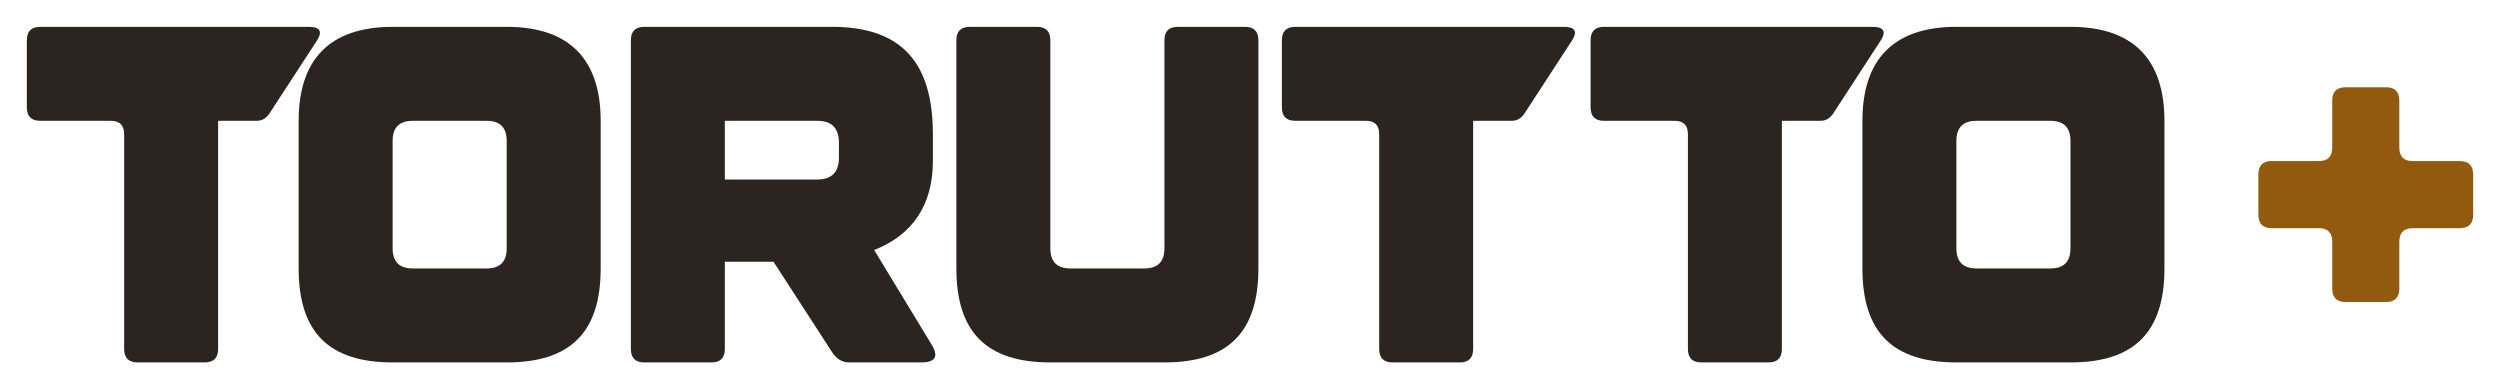
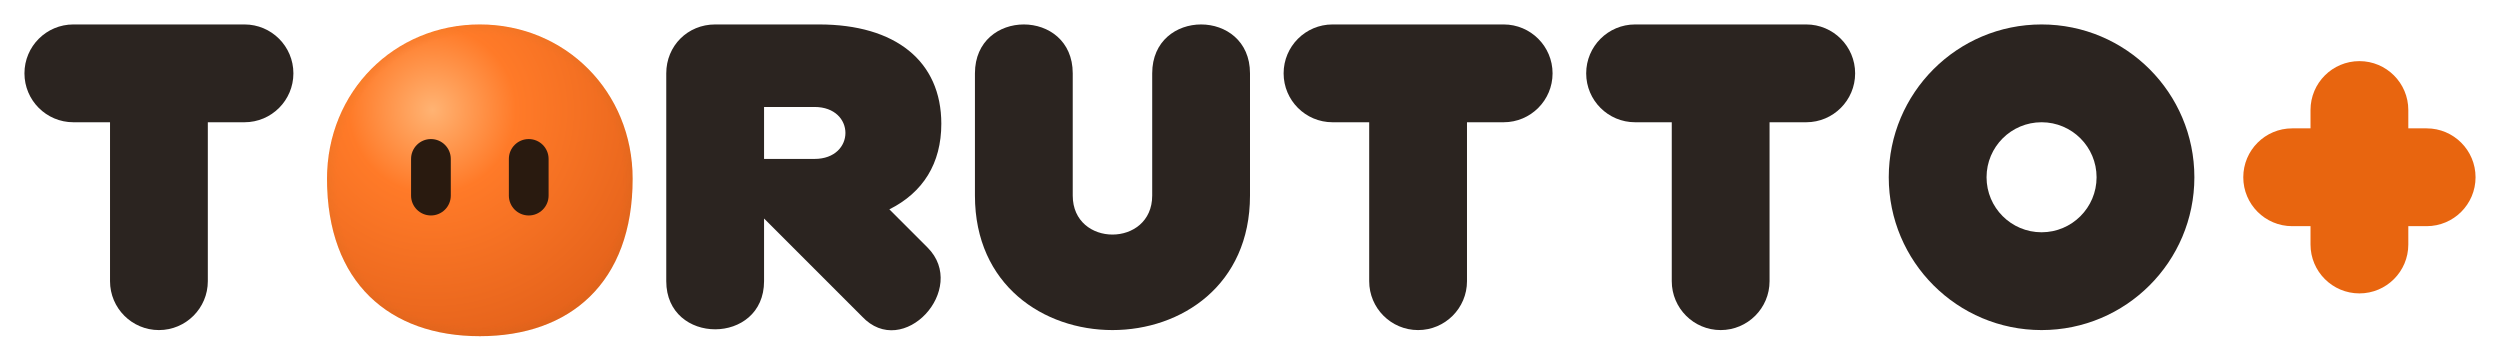
- <svg xmlns="http://www.w3.org/2000/svg" viewBox="0 0 1490 232" role="img" aria-label="TORUTTO+">
-   <g transform="translate(16,16)">
-     <g fill="#2B2420" fill-rule="evenodd">
-       <path data-letter="T" data-index="0" transform="translate(0,0)" d="M8 0 H168 Q178 0 173 8 L145 51 Q142 56 137 56 H114 V192 Q114 200 106 200 H66 Q58 200 58 192 V64 Q58 56 50 56 H8 Q0 56 0 48 V8 Q0 0 8 0 Z" />
-       <path data-letter="O" data-index="1" transform="translate(162,0)" d="M56 0 H124 C162 0 180 20 180 56 V144 C180 182 162 200 124 200 H56 C18 200 0 182 0 144 V56 C0 20 18 0 56 0 Z M68 56 H112 Q124 56 124 68 V132 Q124 144 112 144 H68 Q56 144 56 132 V68 Q56 56 68 56 Z" />
-       <path data-letter="R" data-index="2" transform="translate(360,0)" d="M8 0 H120 C162 0 180 22 180 64 V80 C180 106 168 124 145 133 L179 189 Q186 200 173 200 H130 Q124 200 120 194 L85 140 H56 V192 Q56 200 48 200 H8 Q0 200 0 192 V8 Q0 0 8 0 Z M56 56 H111 Q124 56 124 69 V78 Q124 91 111 91 H56 Z" />
-       <path data-letter="U" data-index="3" transform="translate(554,0)" d="M8 0 H48 Q56 0 56 8 V132 Q56 144 68 144 H112 Q124 144 124 132 V8 Q124 0 132 0 H172 Q180 0 180 8 V144 C180 182 162 200 124 200 H56 C18 200 0 182 0 144 V8 Q0 0 8 0 Z" />
-       <path data-letter="T" data-index="4" transform="translate(748,0)" d="M8 0 H168 Q178 0 173 8 L145 51 Q142 56 137 56 H114 V192 Q114 200 106 200 H66 Q58 200 58 192 V64 Q58 56 50 56 H8 Q0 56 0 48 V8 Q0 0 8 0 Z" />
-       <path data-letter="T" data-index="5" transform="translate(932,0)" d="M8 0 H168 Q178 0 173 8 L145 51 Q142 56 137 56 H114 V192 Q114 200 106 200 H66 Q58 200 58 192 V64 Q58 56 50 56 H8 Q0 56 0 48 V8 Q0 0 8 0 Z" />
-       <path data-letter="O" data-index="6" transform="translate(1094,0)" d="M56 0 H124 C162 0 180 20 180 56 V144 C180 182 162 200 124 200 H56 C18 200 0 182 0 144 V56 C0 20 18 0 56 0 Z M68 56 H112 Q124 56 124 68 V132 Q124 144 112 144 H68 Q56 144 56 132 V68 Q56 56 68 56 Z" />
-     </g>
-     <path data-letter="+" transform="translate(1330,36)" fill="#915A0E" d="M52 0 H76 Q84 0 84 8 V36 Q84 44 92 44 H120 Q128 44 128 52 V76 Q128 84 120 84 H92 Q84 84 84 92 V120 Q84 128 76 128 H52 Q44 128 44 120 V92 Q44 84 36 84 H8 Q0 84 0 76 V52 Q0 44 8 44 H36 Q44 44 44 36 V8 Q44 0 52 0 Z" />
-   </g>
+ <svg xmlns="http://www.w3.org/2000/svg" viewBox="0 0 1636 232" role="img" aria-label="TORUTTO+">
+   <defs>
+     <radialGradient id="g1" gradientUnits="userSpaceOnUse" cx="283" cy="72" r="166">
+       <stop offset="0" stop-color="#FFB373" />
+       <stop offset="0.33" stop-color="#FF7A28" />
+       <stop offset="1" stop-color="#E3611A" />
+     </radialGradient>
+     <clipPath id="clip2">
+       <path d="M 314 16 C 370 16 414 60 414 117 C 414 185 373 220 314 220 C 255 220 214 185 214 117 C 214 60 258 16 314 16 Z " />
+     </clipPath>
+     <clipPath id="clip3">
+       <path d="M 314 16 C 370 16 414 60 414 117 C 414 185 373 220 314 220 C 255 220 214 185 214 117 C 214 60 258 16 314 16 Z " />
+     </clipPath>
+     <clipPath id="clip4">
+       <path d="M 314 16 C 370 16 414 60 414 117 C 414 185 373 220 314 220 C 255 220 214 185 214 117 C 214 60 258 16 314 16 Z " />
+     </clipPath>
+     <clipPath id="clip5">
+       <path d="M 314 16 C 370 16 414 60 414 117 C 414 185 373 220 314 220 C 255 220 214 185 214 117 C 214 60 258 16 314 16 Z " />
+     </clipPath>
+     <clipPath id="clip6">
+       <path d="M 314 16 C 370 16 414 60 414 117 C 414 185 373 220 314 220 C 255 220 214 185 214 117 C 214 60 258 16 314 16 Z " />
+     </clipPath>
+     <clipPath id="clip7">
+       <path d="M 314 16 C 370 16 414 60 414 117 C 414 185 373 220 314 220 C 255 220 214 185 214 117 C 214 60 258 16 314 16 Z " />
+     </clipPath>
+   </defs>
+   <path fill="#2B2420" fill-rule="nonzero" d="M 48 16 L 160 16 C 177.673 16 192 30.327 192 48 L 192 48 C 192 65.673 177.673 80 160 80 L 48 80 C 30.327 80 16 65.673 16 48 L 16 48 C 16 30.327 30.327 16 48 16 Z  M 104 16 L 104 16 C 121.673 16 136 30.327 136 48 L 136 184 C 136 201.673 121.673 216 104 216 L 104 216 C 86.327 216 72 201.673 72 184 L 72 48 C 72 30.327 86.327 16 104 16 Z " />
+   <path fill="url(#g1)" fill-rule="nonzero" d="M 314 16 C 370 16 414 60 414 117 C 414 185 373 220 314 220 C 255 220 214 185 214 117 C 214 60 258 16 314 16 Z " />
+   <path fill="none" stroke="#A8400A" stroke-width="2" opacity="0.012" clip-path="url(#clip2)" d="M 314 16 C 370 16 414 60 414 117 C 414 185 373 220 314 220 C 255 220 214 185 214 117 C 214 60 258 16 314 16 Z " />
+   <path fill="none" stroke="#A8400A" stroke-width="4" opacity="0.012" clip-path="url(#clip3)" d="M 314 16 C 370 16 414 60 414 117 C 414 185 373 220 314 220 C 255 220 214 185 214 117 C 214 60 258 16 314 16 Z " />
+   <path fill="none" stroke="#A8400A" stroke-width="6" opacity="0.012" clip-path="url(#clip4)" d="M 314 16 C 370 16 414 60 414 117 C 414 185 373 220 314 220 C 255 220 214 185 214 117 C 214 60 258 16 314 16 Z " />
+   <path fill="none" stroke="#A8400A" stroke-width="8" opacity="0.012" clip-path="url(#clip5)" d="M 314 16 C 370 16 414 60 414 117 C 414 185 373 220 314 220 C 255 220 214 185 214 117 C 214 60 258 16 314 16 Z " />
+   <path fill="none" stroke="#A8400A" stroke-width="10" opacity="0.012" clip-path="url(#clip6)" d="M 314 16 C 370 16 414 60 414 117 C 414 185 373 220 314 220 C 255 220 214 185 214 117 C 214 60 258 16 314 16 Z " />
+   <path fill="none" stroke="#A8400A" stroke-width="12" opacity="0.012" clip-path="url(#clip7)" d="M 314 16 C 370 16 414 60 414 117 C 414 185 373 220 314 220 C 255 220 214 185 214 117 C 214 60 258 16 314 16 Z " />
+   <path fill="#291A0F" fill-rule="nonzero" d="M 282 91 L 282 91 C 289.18 91 295 96.82 295 104 L 295 128 C 295 135.18 289.18 141 282 141 L 282 141 C 274.82 141 269 135.18 269 128 L 269 104 C 269 96.82 274.82 91 282 91 Z  M 346 91 L 346 91 C 353.18 91 359 96.82 359 104 L 359 128 C 359 135.18 353.18 141 346 141 L 346 141 C 338.82 141 333 135.18 333 128 L 333 104 C 333 96.82 338.82 91 346 91 Z " />
+   <path fill="#2B2420" fill-rule="evenodd" d="M 468 16 L 536 16 C 586 16 616 40 616 81 C 616 107 604 126 582 137 L 607 162 C 634 189 591 236 564 207 L 500 143 L 500 184 C 500 226 436 226 436 184 L 436 48 C 436 30 450 16 468 16 Z  M 500 70 L 533 70 C 560 70 560 104 533 104 L 500 104 Z " />
+   <path fill="#2B2420" fill-rule="nonzero" d="M 638 48 C 638 5.333 702 5.333 702 48 L 702 128 C 702 162 754 162 754 128 L 754 48 C 754 5.333 818 5.333 818 48 L 818 128 C 818 245.333 638 245.333 638 128 Z " />
+   <path fill="#2B2420" fill-rule="nonzero" d="M 872 16 L 984 16 C 1001.673 16 1016 30.327 1016 48 L 1016 48 C 1016 65.673 1001.673 80 984 80 L 872 80 C 854.327 80 840 65.673 840 48 L 840 48 C 840 30.327 854.327 16 872 16 Z  M 928 16 L 928 16 C 945.673 16 960 30.327 960 48 L 960 184 C 960 201.673 945.673 216 928 216 L 928 216 C 910.327 216 896 201.673 896 184 L 896 48 C 896 30.327 910.327 16 928 16 Z " />
+   <path fill="#2B2420" fill-rule="nonzero" d="M 1070 16 L 1182 16 C 1199.673 16 1214 30.327 1214 48 L 1214 48 C 1214 65.673 1199.673 80 1182 80 L 1070 80 C 1052.327 80 1038 65.673 1038 48 L 1038 48 C 1038 30.327 1052.327 16 1070 16 Z  M 1126 16 L 1126 16 C 1143.673 16 1158 30.327 1158 48 L 1158 184 C 1158 201.673 1143.673 216 1126 216 L 1126 216 C 1108.327 216 1094 201.673 1094 184 L 1094 48 C 1094 30.327 1108.327 16 1126 16 Z " />
+   <path fill="#2B2420" fill-rule="evenodd" d="M 1336 16 L 1336 16 C 1391.228 16 1436 60.772 1436 116 L 1436 116 C 1436 171.228 1391.228 216 1336 216 L 1336 216 C 1280.772 216 1236 171.228 1236 116 L 1236 116 C 1236 60.772 1280.772 16 1336 16 Z  M 1336 80 L 1336 80 C 1355.882 80 1372 96.118 1372 116 L 1372 116 C 1372 135.882 1355.882 152 1336 152 L 1336 152 C 1316.118 152 1300 135.882 1300 116 L 1300 116 C 1300 96.118 1316.118 80 1336 80 Z " />
+   <path fill="#E8650F" fill-rule="nonzero" d="M 1544 40 L 1544 40 C 1561.673 40 1576 54.327 1576 72 L 1576 160 C 1576 177.673 1561.673 192 1544 192 L 1544 192 C 1526.327 192 1512 177.673 1512 160 L 1512 72 C 1512 54.327 1526.327 40 1544 40 Z  M 1500 84 L 1588 84 C 1605.673 84 1620 98.327 1620 116 L 1620 116 C 1620 133.673 1605.673 148 1588 148 L 1500 148 C 1482.327 148 1468 133.673 1468 116 L 1468 116 C 1468 98.327 1482.327 84 1500 84 Z " />
</svg>
